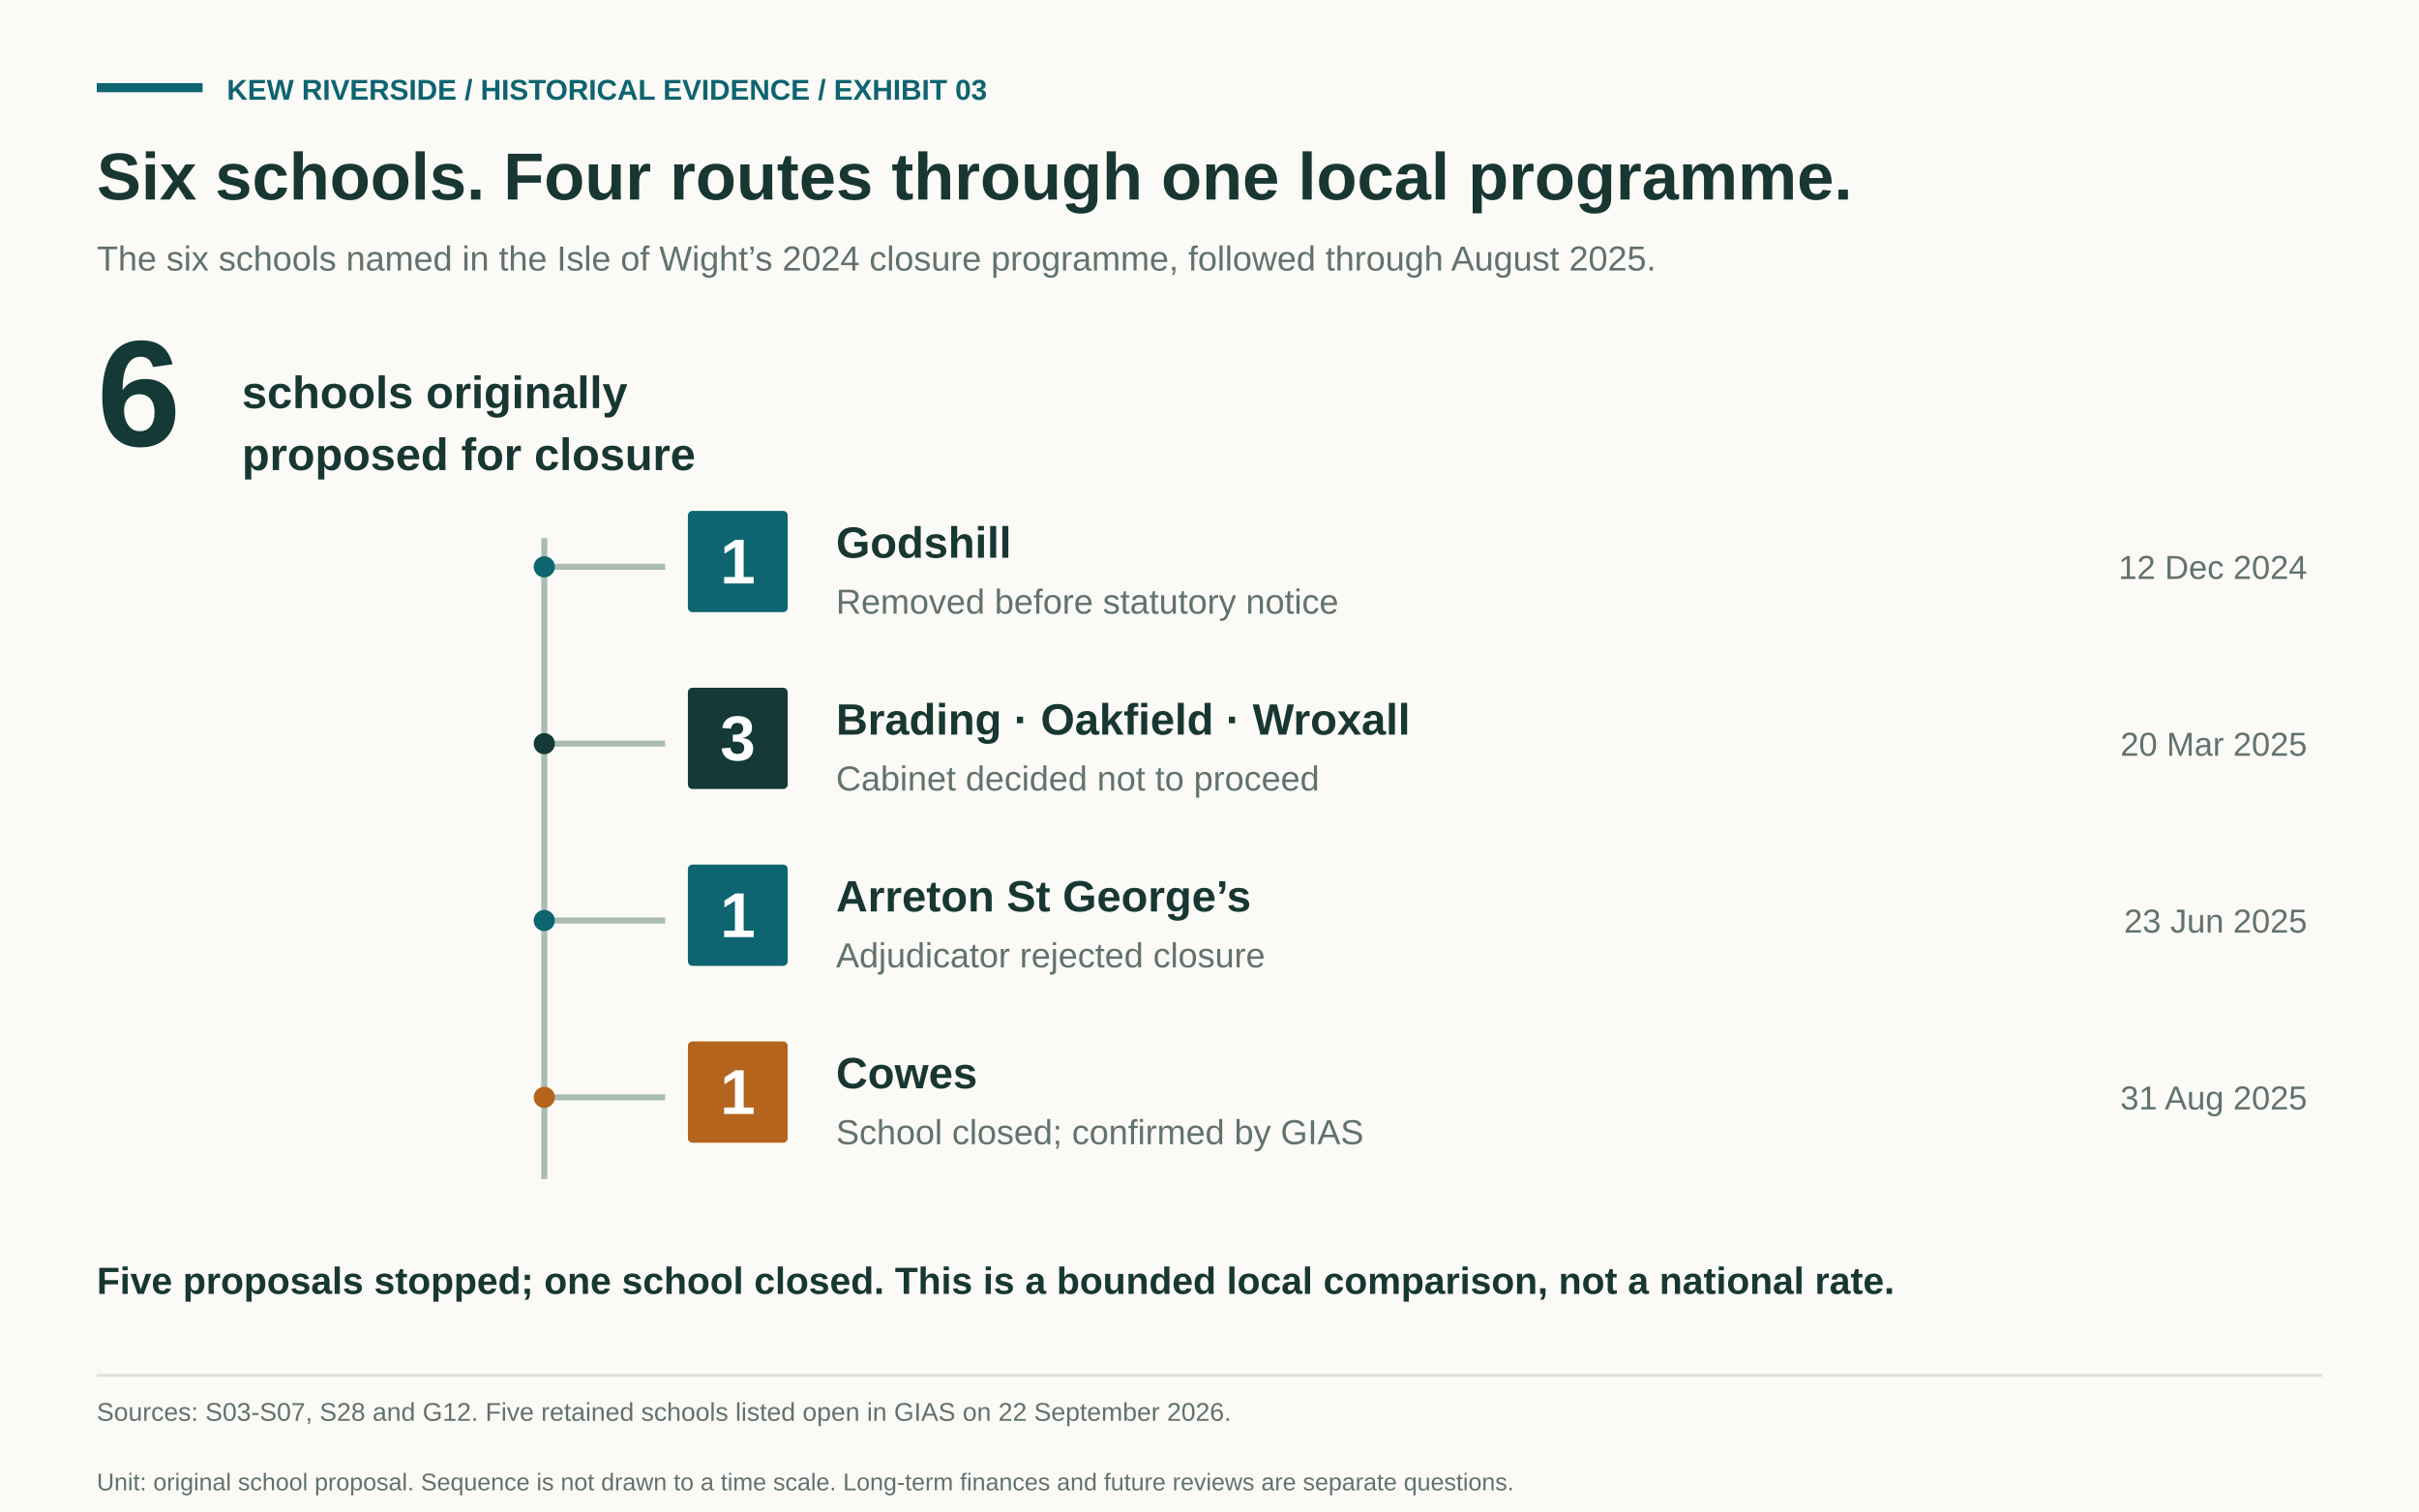
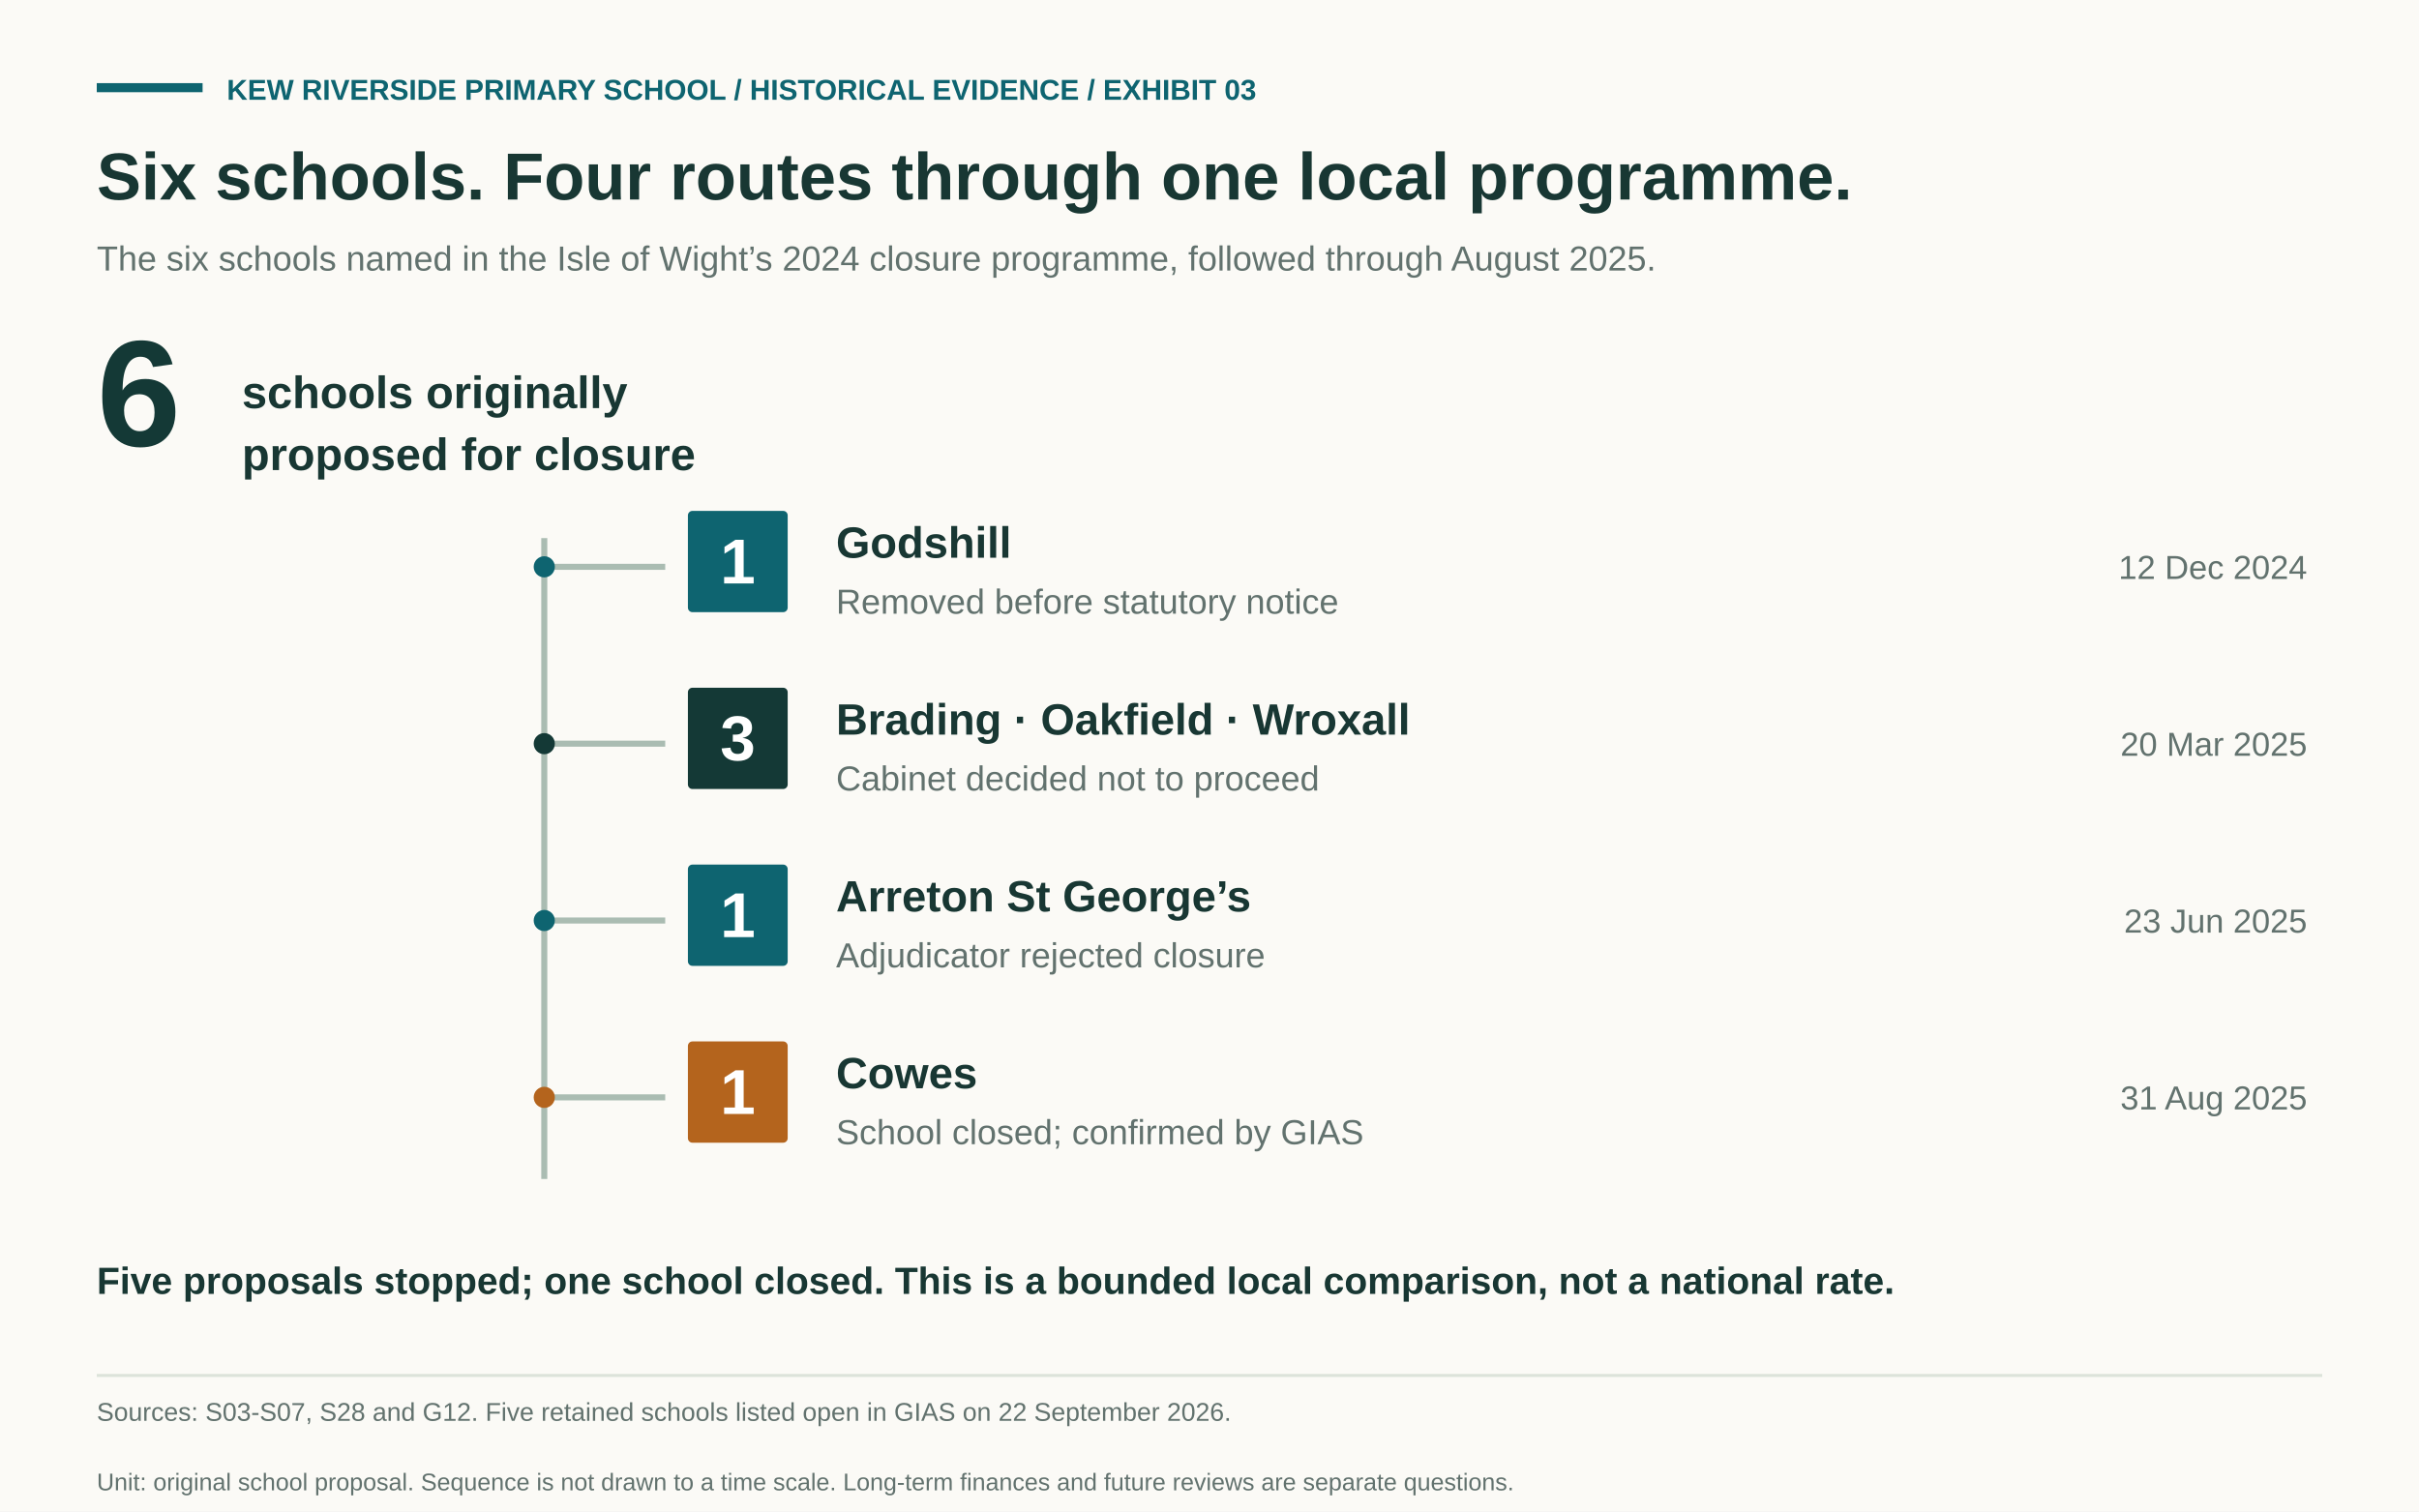
<svg xmlns="http://www.w3.org/2000/svg" width="1600" height="1000" viewBox="0 0 1600 1000" role="img" aria-labelledby="title desc">
  <rect x="0" y="0" width="1600" height="1000" rx="0" fill="#fbfaf6" />
  <rect x="64" y="55" width="70" height="6" rx="0" fill="#0e6470" />
-   <text x="150" y="66" fill="#0e6470" font-family="Arial,Helvetica,sans-serif" font-size="19" font-weight="700" text-anchor="start">KEW RIVERSIDE  /  HISTORICAL EVIDENCE  /  EXHIBIT 03</text>
+   <text x="150" y="66" fill="#0e6470" font-family="Arial,Helvetica,sans-serif" font-size="19" font-weight="700" text-anchor="start">KEW RIVERSIDE PRIMARY SCHOOL  /  HISTORICAL EVIDENCE  /  EXHIBIT 03</text>
  <text x="64" y="132" fill="#183733" font-family="Arial,Helvetica,sans-serif" font-size="44" font-weight="700" text-anchor="start">Six schools. Four routes through one local programme.</text>
  <text x="64" y="179" fill="#62726e" font-family="Arial,Helvetica,sans-serif" font-size="23" font-weight="400" text-anchor="start">The six schools named in the Isle of Wight’s 2024 closure programme, followed through August 2025.</text>
  <text x="64" y="295" fill="#143936" font-family="Arial,Helvetica,sans-serif" font-size="100" font-weight="700" text-anchor="start">6</text>
  <text x="160" y="270" fill="#183733" font-family="Arial,Helvetica,sans-serif" font-size="30" font-weight="700" text-anchor="start">schools originally</text>
  <text x="160" y="311" fill="#183733" font-family="Arial,Helvetica,sans-serif" font-size="30" font-weight="700" text-anchor="start">proposed for closure</text>
  <line x1="360" y1="356" x2="360" y2="780" stroke="#aabcb2" stroke-width="4" />
  <line x1="360" y1="375" x2="440" y2="375" stroke="#aabcb2" stroke-width="4" />
  <circle cx="360" cy="375" r="7" fill="#0e6470" />
  <rect x="455" y="338" width="66" height="67" rx="3" fill="#0e6470" />
  <text x="488" y="386" fill="#ffffff" font-family="Arial,Helvetica,sans-serif" font-size="42" font-weight="700" text-anchor="middle">1</text>
  <text x="553" y="369" fill="#183733" font-family="Arial,Helvetica,sans-serif" font-size="29" font-weight="700" text-anchor="start">Godshill</text>
  <text x="553" y="406" fill="#62726e" font-family="Arial,Helvetica,sans-serif" font-size="23" font-weight="400" text-anchor="start">Removed before statutory notice</text>
  <text x="1526" y="383" fill="#62726e" font-family="Arial,Helvetica,sans-serif" font-size="22" font-weight="400" text-anchor="end">12 Dec 2024</text>
  <line x1="360" y1="492" x2="440" y2="492" stroke="#aabcb2" stroke-width="4" />
  <circle cx="360" cy="492" r="7" fill="#143936" />
  <rect x="455" y="455" width="66" height="67" rx="3" fill="#143936" />
  <text x="488" y="503" fill="#ffffff" font-family="Arial,Helvetica,sans-serif" font-size="42" font-weight="700" text-anchor="middle">3</text>
  <text x="553" y="486" fill="#183733" font-family="Arial,Helvetica,sans-serif" font-size="29" font-weight="700" text-anchor="start">Brading · Oakfield · Wroxall</text>
  <text x="553" y="523" fill="#62726e" font-family="Arial,Helvetica,sans-serif" font-size="23" font-weight="400" text-anchor="start">Cabinet decided not to proceed</text>
  <text x="1526" y="500" fill="#62726e" font-family="Arial,Helvetica,sans-serif" font-size="22" font-weight="400" text-anchor="end">20 Mar 2025</text>
  <line x1="360" y1="609" x2="440" y2="609" stroke="#aabcb2" stroke-width="4" />
  <circle cx="360" cy="609" r="7" fill="#0e6470" />
  <rect x="455" y="572" width="66" height="67" rx="3" fill="#0e6470" />
  <text x="488" y="620" fill="#ffffff" font-family="Arial,Helvetica,sans-serif" font-size="42" font-weight="700" text-anchor="middle">1</text>
  <text x="553" y="603" fill="#183733" font-family="Arial,Helvetica,sans-serif" font-size="29" font-weight="700" text-anchor="start">Arreton St George’s</text>
  <text x="553" y="640" fill="#62726e" font-family="Arial,Helvetica,sans-serif" font-size="23" font-weight="400" text-anchor="start">Adjudicator rejected closure</text>
  <text x="1526" y="617" fill="#62726e" font-family="Arial,Helvetica,sans-serif" font-size="22" font-weight="400" text-anchor="end">23 Jun 2025</text>
  <line x1="360" y1="726" x2="440" y2="726" stroke="#aabcb2" stroke-width="4" />
  <circle cx="360" cy="726" r="7" fill="#b4641d" />
  <rect x="455" y="689" width="66" height="67" rx="3" fill="#b4641d" />
  <text x="488" y="737" fill="#ffffff" font-family="Arial,Helvetica,sans-serif" font-size="42" font-weight="700" text-anchor="middle">1</text>
  <text x="553" y="720" fill="#183733" font-family="Arial,Helvetica,sans-serif" font-size="29" font-weight="700" text-anchor="start">Cowes</text>
  <text x="553" y="757" fill="#62726e" font-family="Arial,Helvetica,sans-serif" font-size="23" font-weight="400" text-anchor="start">School closed; confirmed by GIAS</text>
  <text x="1526" y="734" fill="#62726e" font-family="Arial,Helvetica,sans-serif" font-size="22" font-weight="400" text-anchor="end">31 Aug 2025</text>
  <text x="64" y="856" fill="#183733" font-family="Arial,Helvetica,sans-serif" font-size="25" font-weight="700" text-anchor="start">Five proposals stopped; one school closed. This is a bounded local comparison, not a national rate.</text>
  <line x1="64" y1="910" x2="1536" y2="910" stroke="#dce3da" stroke-width="2" />
  <text x="64" y="940" fill="#62726e" font-family="Arial,Helvetica,sans-serif" font-size="17" font-weight="400" text-anchor="start">Sources: S03-S07, S28 and G12. Five retained schools listed open in GIAS on 22 September 2026.</text>
  <text x="64" y="986" fill="#62726e" font-family="Arial,Helvetica,sans-serif" font-size="16" font-weight="400" text-anchor="start">Unit: original school proposal. Sequence is not drawn to a time scale. Long-term finances and future reviews are separate questions.</text>
</svg>
